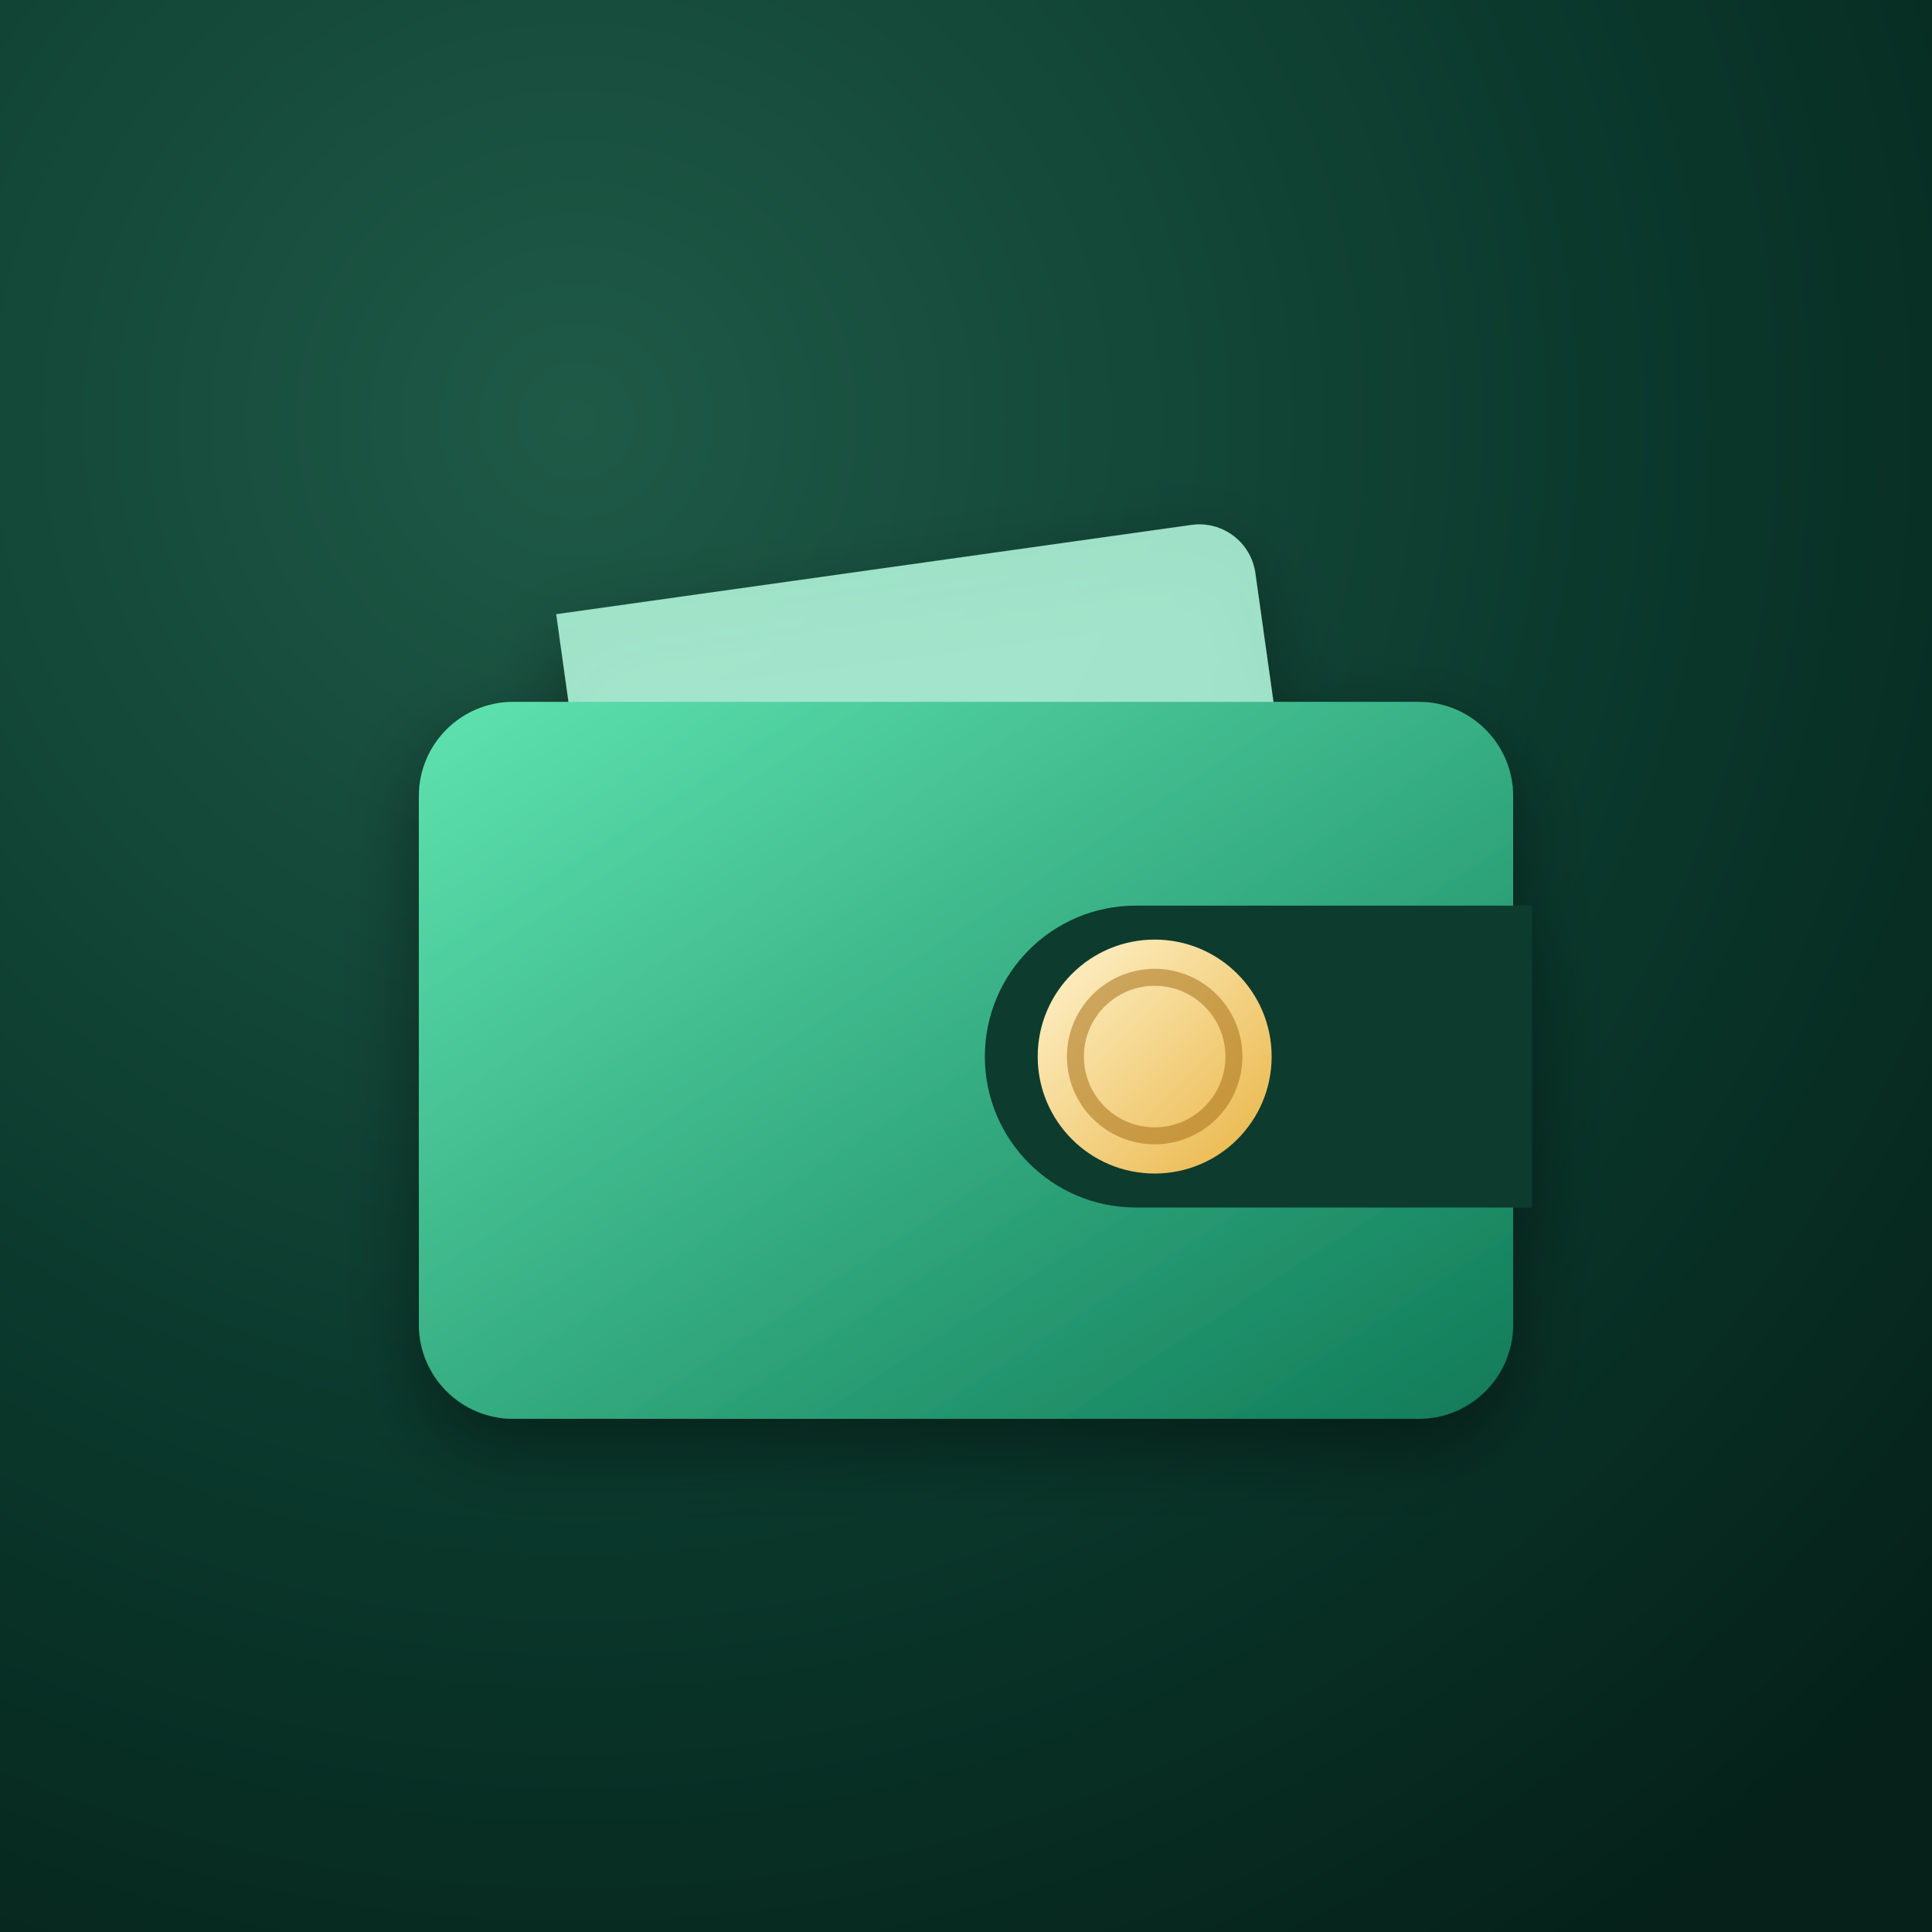
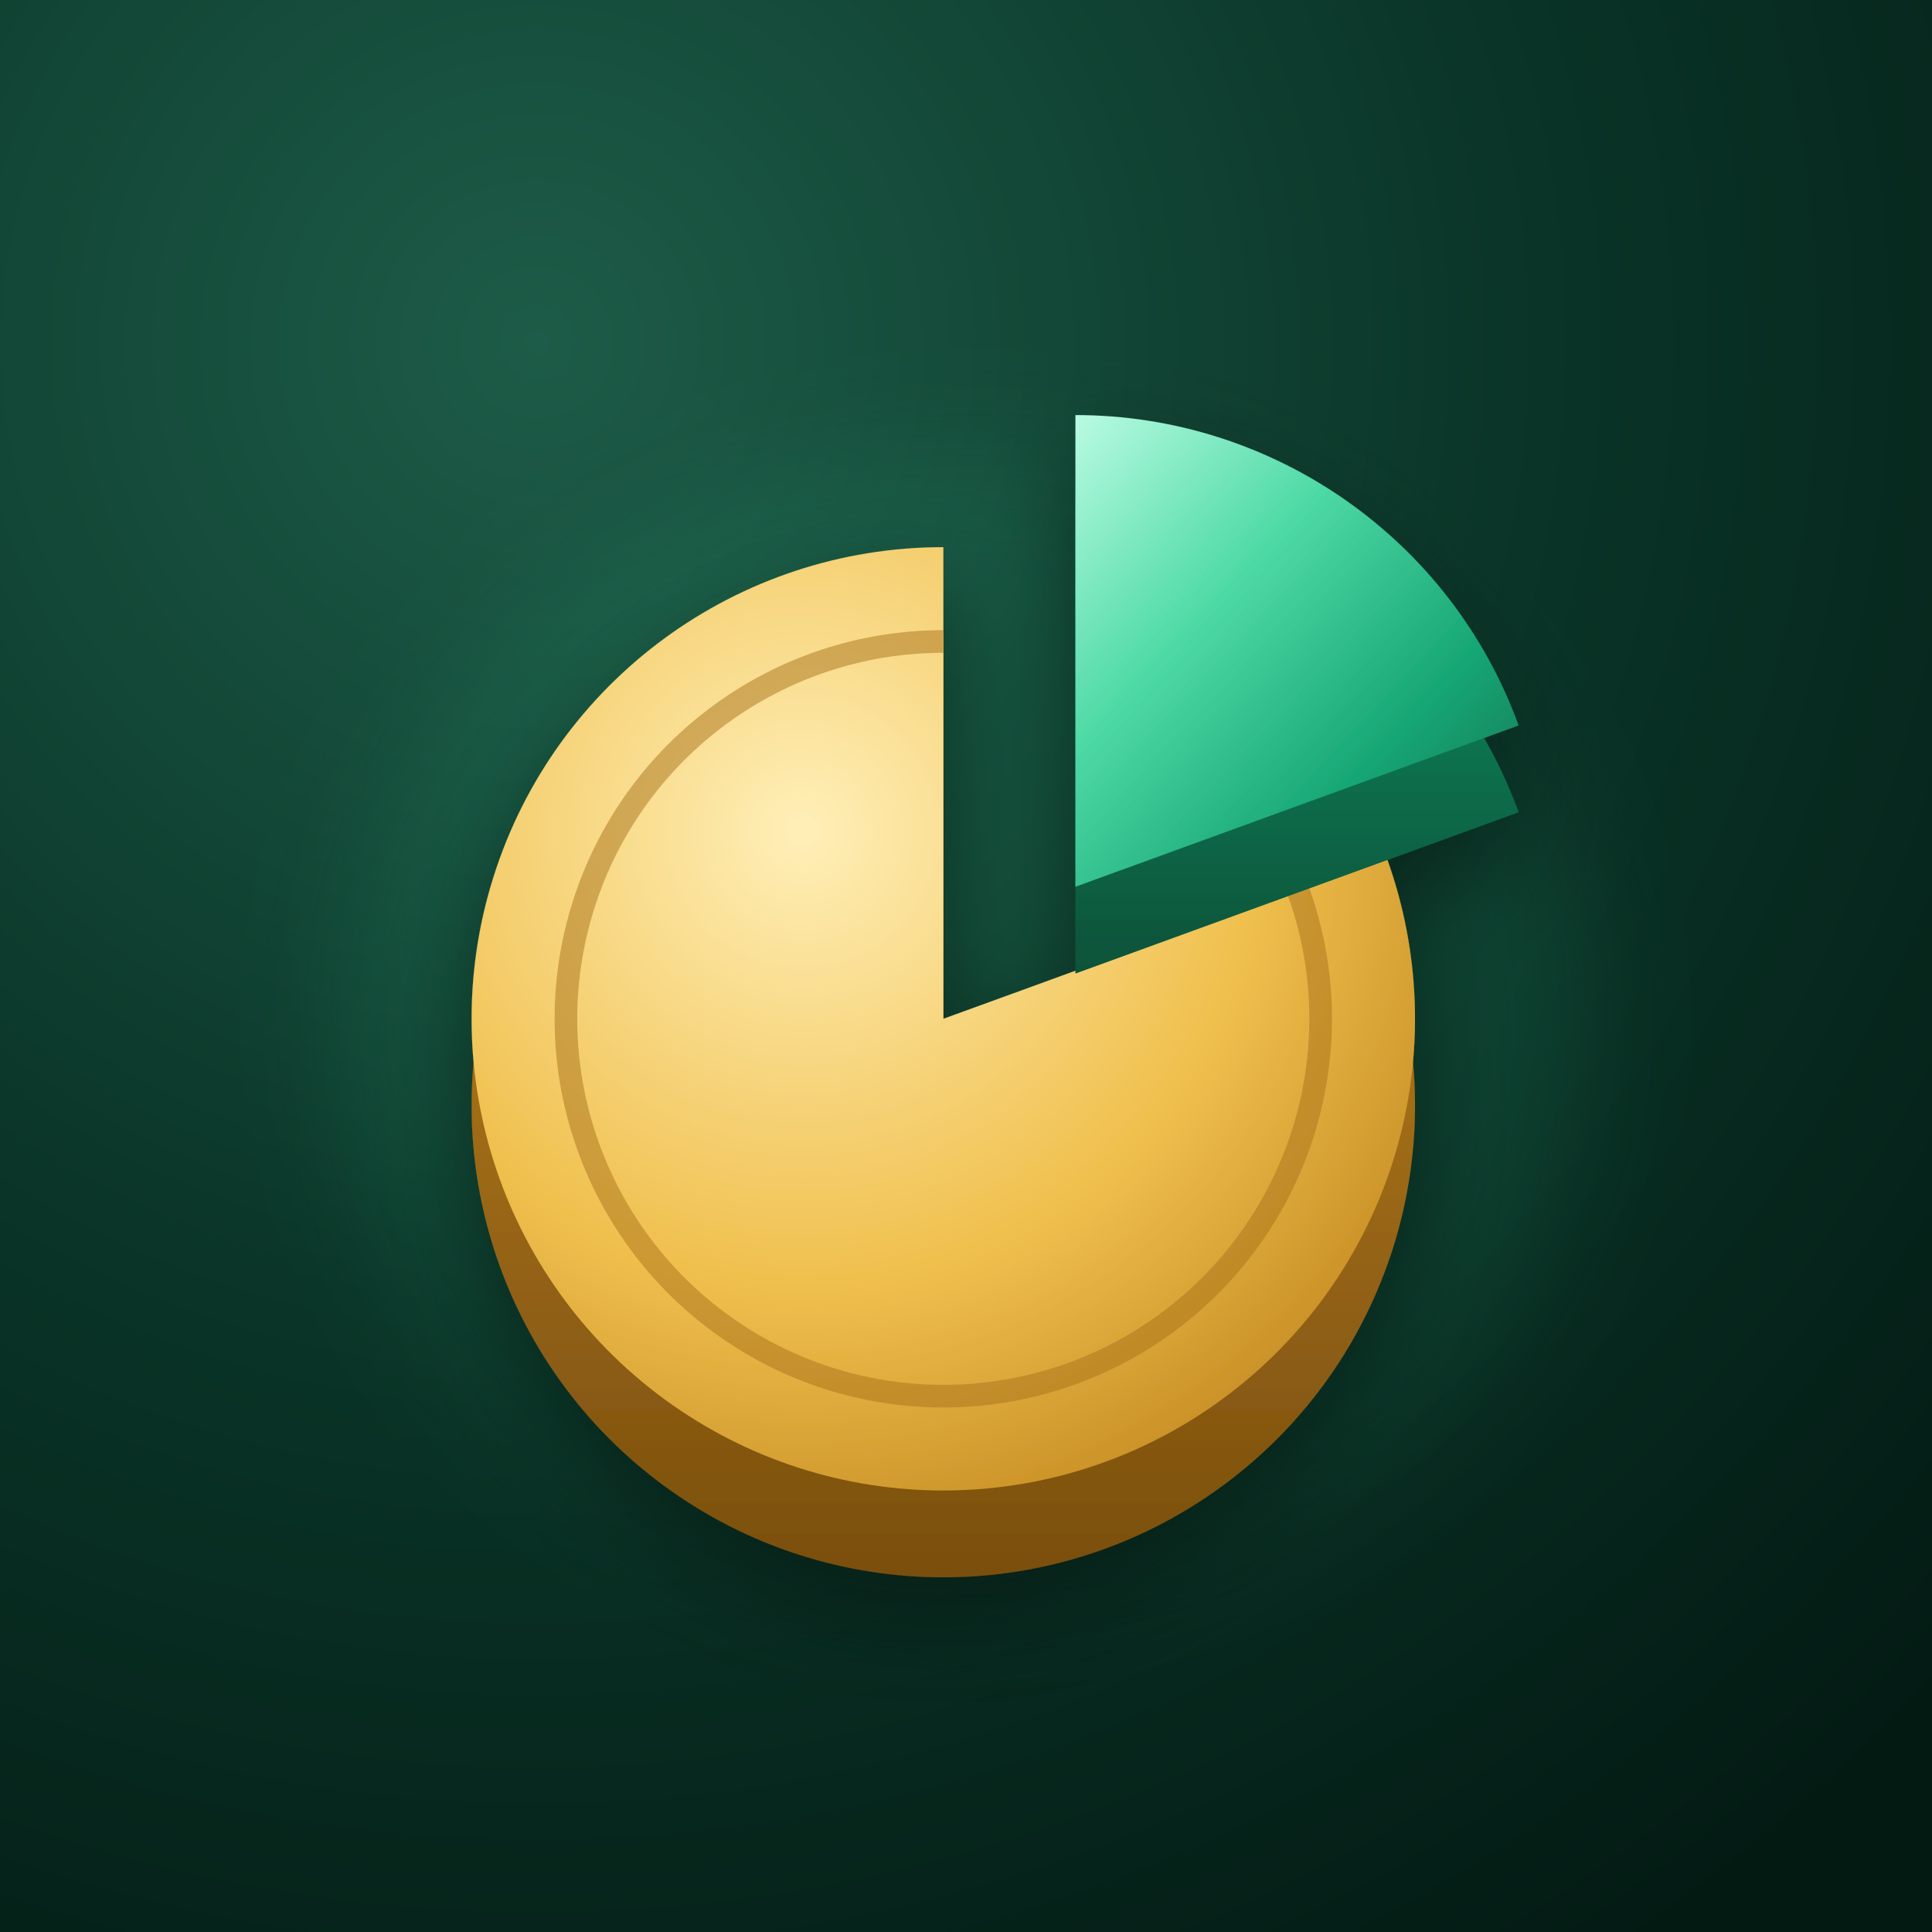
<svg xmlns="http://www.w3.org/2000/svg" viewBox="0 0 1024 1024">
  <defs>
-     <radialGradient id="bg" cx="30%" cy="22%" r="95%">
-       <stop offset="0" stop-color="#1f5a47" />
-       <stop offset=".55" stop-color="#0b3a2d" />
-       <stop offset="1" stop-color="#052119" />
+     <radialGradient id="bg" cx="28%" cy="18%" r="100%">
+       <stop offset="0" stop-color="#1d5c48" />
+       <stop offset=".5" stop-color="#0a3528" />
+       <stop offset="1" stop-color="#031a13" />
    </radialGradient>
-     <linearGradient id="gold" x1="0" y1="0" x2="1" y2="0">
-       <stop offset="0" stop-color="#b8801c" />
-       <stop offset=".35" stop-color="#ffe7a3" />
-       <stop offset=".7" stop-color="#f0bd45" />
-       <stop offset="1" stop-color="#a8721a" />
+     <linearGradient id="g1" x1="0" y1="0" x2="1" y2="1">
+       <stop offset="0" stop-color="#fff6d6" />
+       <stop offset=".3" stop-color="#f6d27a" />
+       <stop offset=".65" stop-color="#e3a935" />
+       <stop offset="1" stop-color="#9a6513" />
    </linearGradient>
-     <linearGradient id="goldt" x1="0" y1="0" x2="1" y2="1">
-       <stop offset="0" stop-color="#fff4cf" />
-       <stop offset="1" stop-color="#e9b443" />
+     <linearGradient id="g2" x1="0" y1="0" x2="0" y2="1">
+       <stop offset="0" stop-color="#c88a22" />
+       <stop offset="1" stop-color="#7a4f0e" />
    </linearGradient>
-     <linearGradient id="em" x1="0" y1="0" x2="1" y2="0">
-       <stop offset="0" stop-color="#0c6a4b" />
-       <stop offset=".35" stop-color="#7cf0c4" />
-       <stop offset=".7" stop-color="#2fbf8b" />
-       <stop offset="1" stop-color="#0b5e43" />
+     <radialGradient id="g3" cx="35%" cy="30%" r="80%">
+       <stop offset="0" stop-color="#ffefb8" />
+       <stop offset=".6" stop-color="#f0c04e" />
+       <stop offset="1" stop-color="#c58b22" />
+     </radialGradient>
+     <linearGradient id="e1" x1="0" y1="0" x2="1" y2="1">
+       <stop offset="0" stop-color="#b9fbe2" />
+       <stop offset=".35" stop-color="#4fdaa6" />
+       <stop offset=".7" stop-color="#17a675" />
+       <stop offset="1" stop-color="#0a6e4d" />
    </linearGradient>
-     <linearGradient id="emt" x1="0" y1="0" x2="1" y2="1">
-       <stop offset="0" stop-color="#b6fbe0" />
-       <stop offset="1" stop-color="#34c592" />
-     </linearGradient>
-     <linearGradient id="emf" x1="0" y1="0" x2="1" y2="1">
-       <stop offset="0" stop-color="#5fe3b0" />
-       <stop offset="1" stop-color="#0f7a57" />
+     <linearGradient id="e2" x1="0" y1="0" x2="0" y2="1">
+       <stop offset="0" stop-color="#139466" />
+       <stop offset="1" stop-color="#075239" />
    </linearGradient>
    <filter id="sh" x="-30%" y="-30%" width="160%" height="160%">
-       <feDropShadow dx="0" dy="16" stdDeviation="20" flood-color="#000" flood-opacity=".4" />
+       <feDropShadow dx="0" dy="22" stdDeviation="26" flood-color="#000" flood-opacity=".45" />
+     </filter>
+     <filter id="glow" x="-50%" y="-50%" width="200%" height="200%">
+       <feGaussianBlur stdDeviation="30" />
    </filter>
  </defs>
  <rect width="1024" height="1024" fill="url(#bg)" />
+   <ellipse cx="512" cy="540" rx="330" ry="300" fill="#3ee8a5" opacity=".10" filter="url(#glow)" />
  <g filter="url(#sh)">
-     <path d="M300 300 H640 A30 30 0 0 1 670 330 V400 H300 Z" fill="#b6fbe0" opacity=".85" transform="rotate(-8 480 350)" />
-     <path d="M272 372 H752 A50 50 0 0 1 802 422 V702 A50 50 0 0 1 752 752 H272 A50 50 0 0 1 222 702 V422 A50 50 0 0 1 272 372 Z" fill="url(#emf)" />
-     <path d="M602 480 H812 V640 H602 A80 80 0 0 1 602 480 Z" fill="#0b3a2d" />
-     <circle cx="612" cy="560" r="62" fill="url(#goldt)" />
-     <circle cx="612" cy="560" r="42" fill="none" stroke="#a8721a" stroke-opacity=".55" stroke-width="9" />
+     <path d="M500 586 L734.9 500.5 A250 250 0 1 1 500.0 336.0 Z" fill="url(#g2)" />
+     <path d="M500 540 L734.9 454.5 A250 250 0 1 1 500.0 290.0 Z" fill="url(#g3)" />
+     <path d="M687.9 471.6 A200 200 0 1 1 500.0 340.0" fill="none" stroke="#a8721a" stroke-opacity=".5" stroke-width="12" />
+     <path d="M570 516 L570.0 266.0 A250 250 0 0 1 804.9 430.5 Z" fill="url(#e2)" />
+     <path d="M570 470 L570.0 220.0 A250 250 0 0 1 804.9 384.5 Z" fill="url(#e1)" />
  </g>
</svg>
